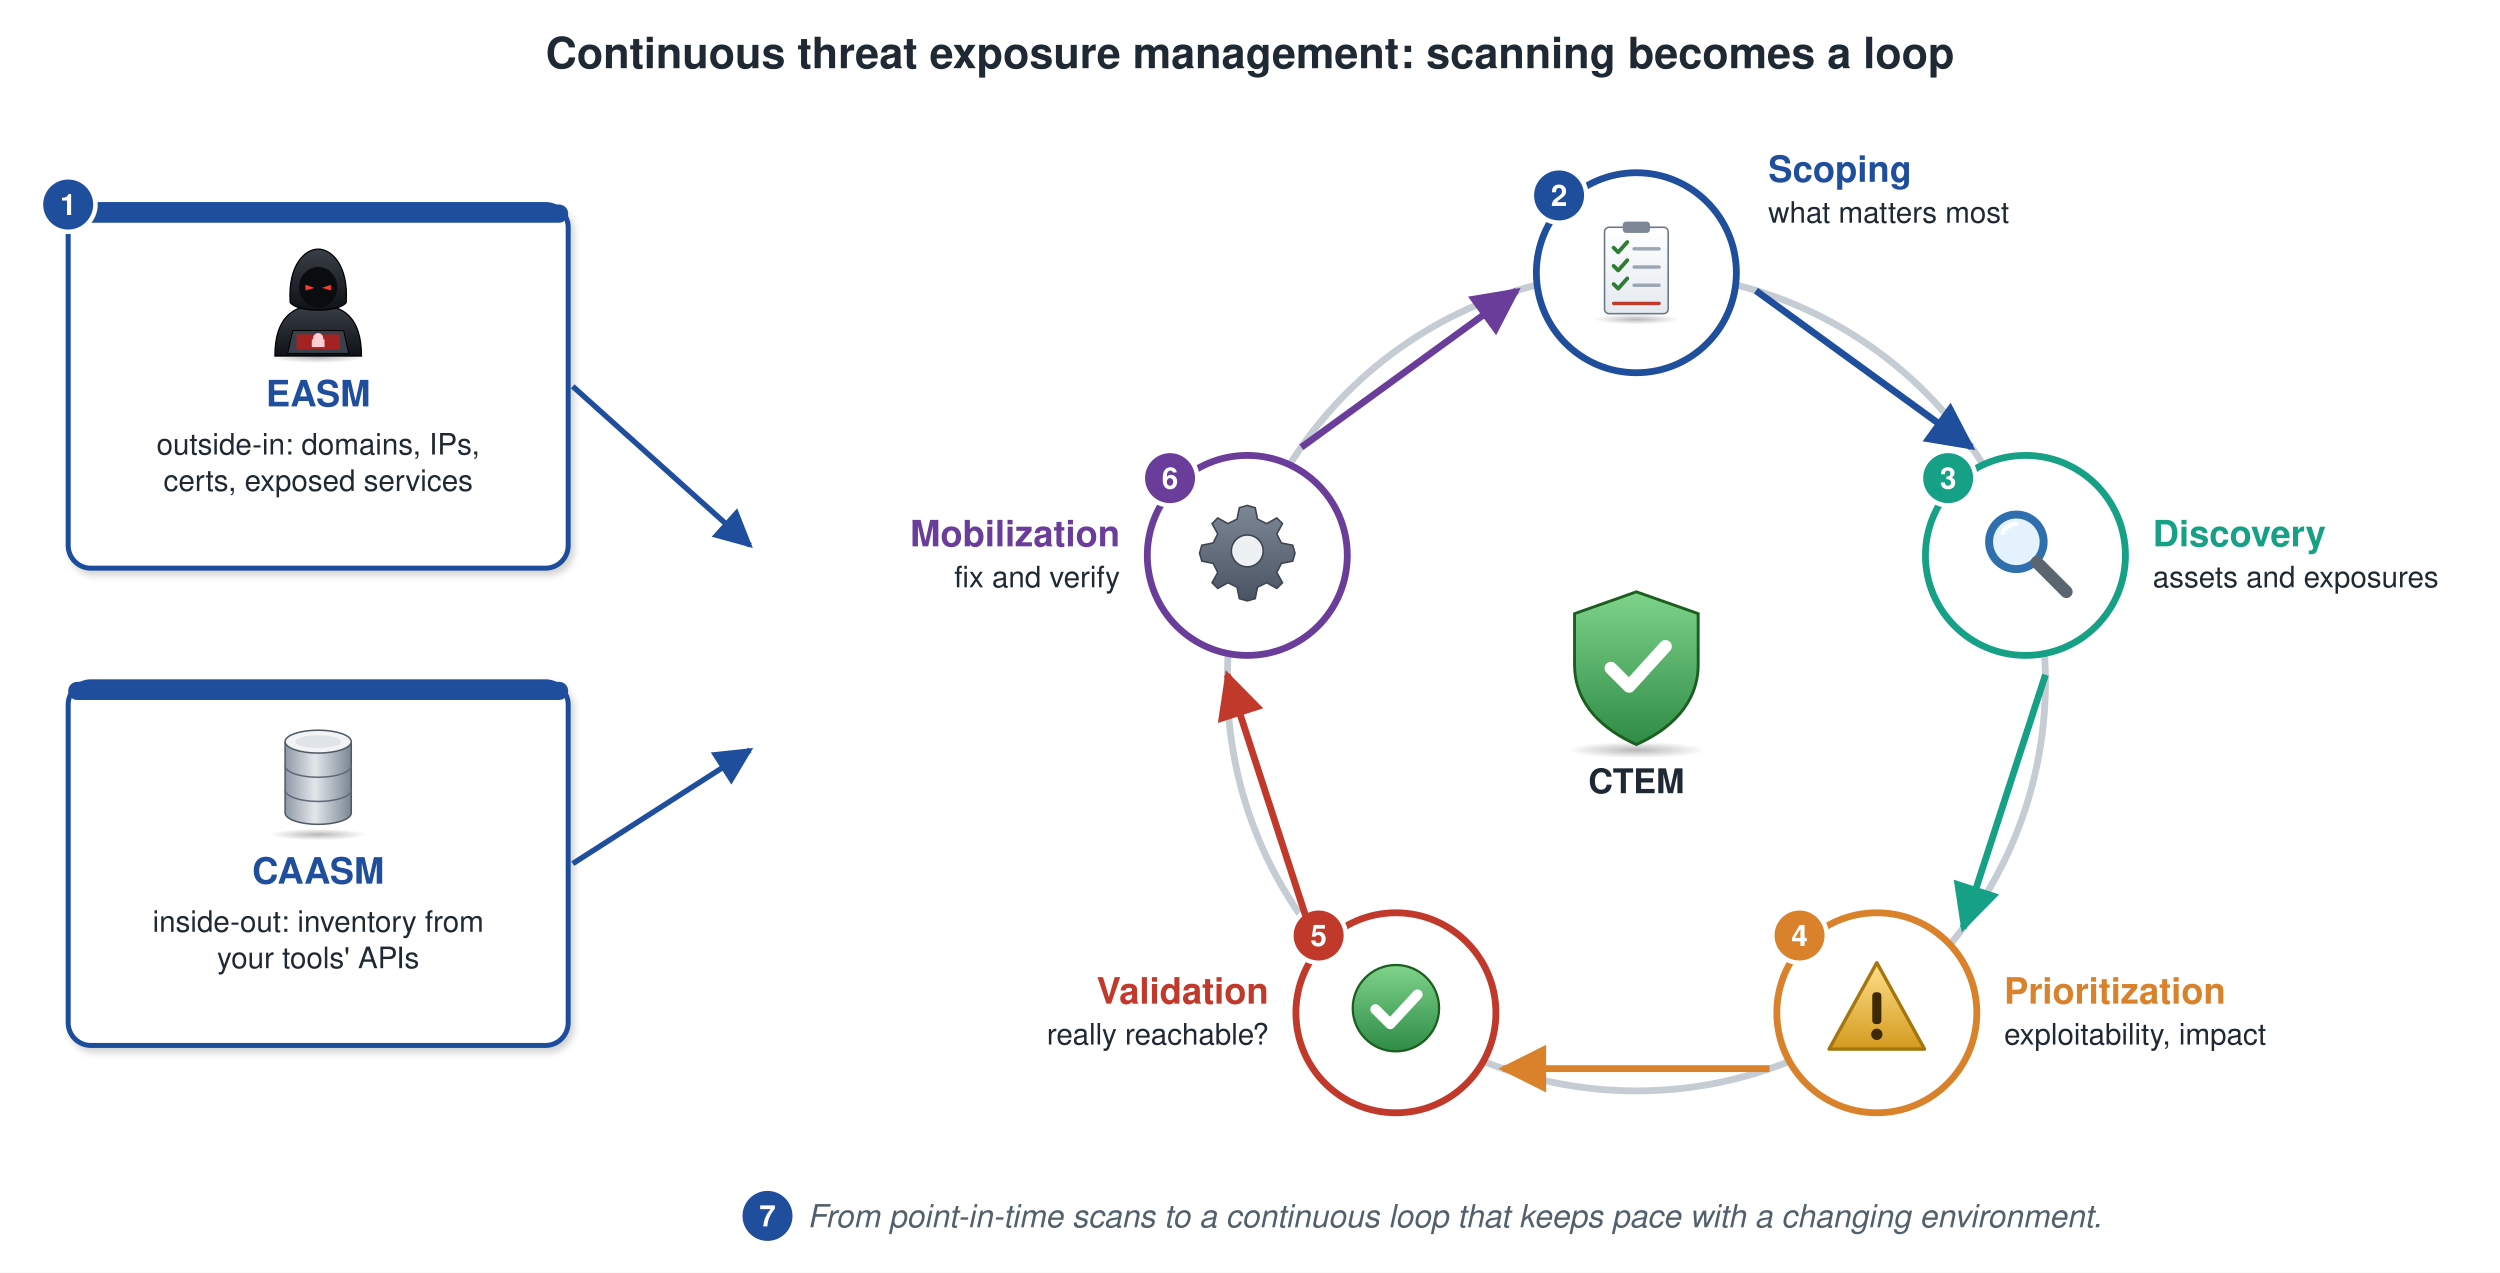
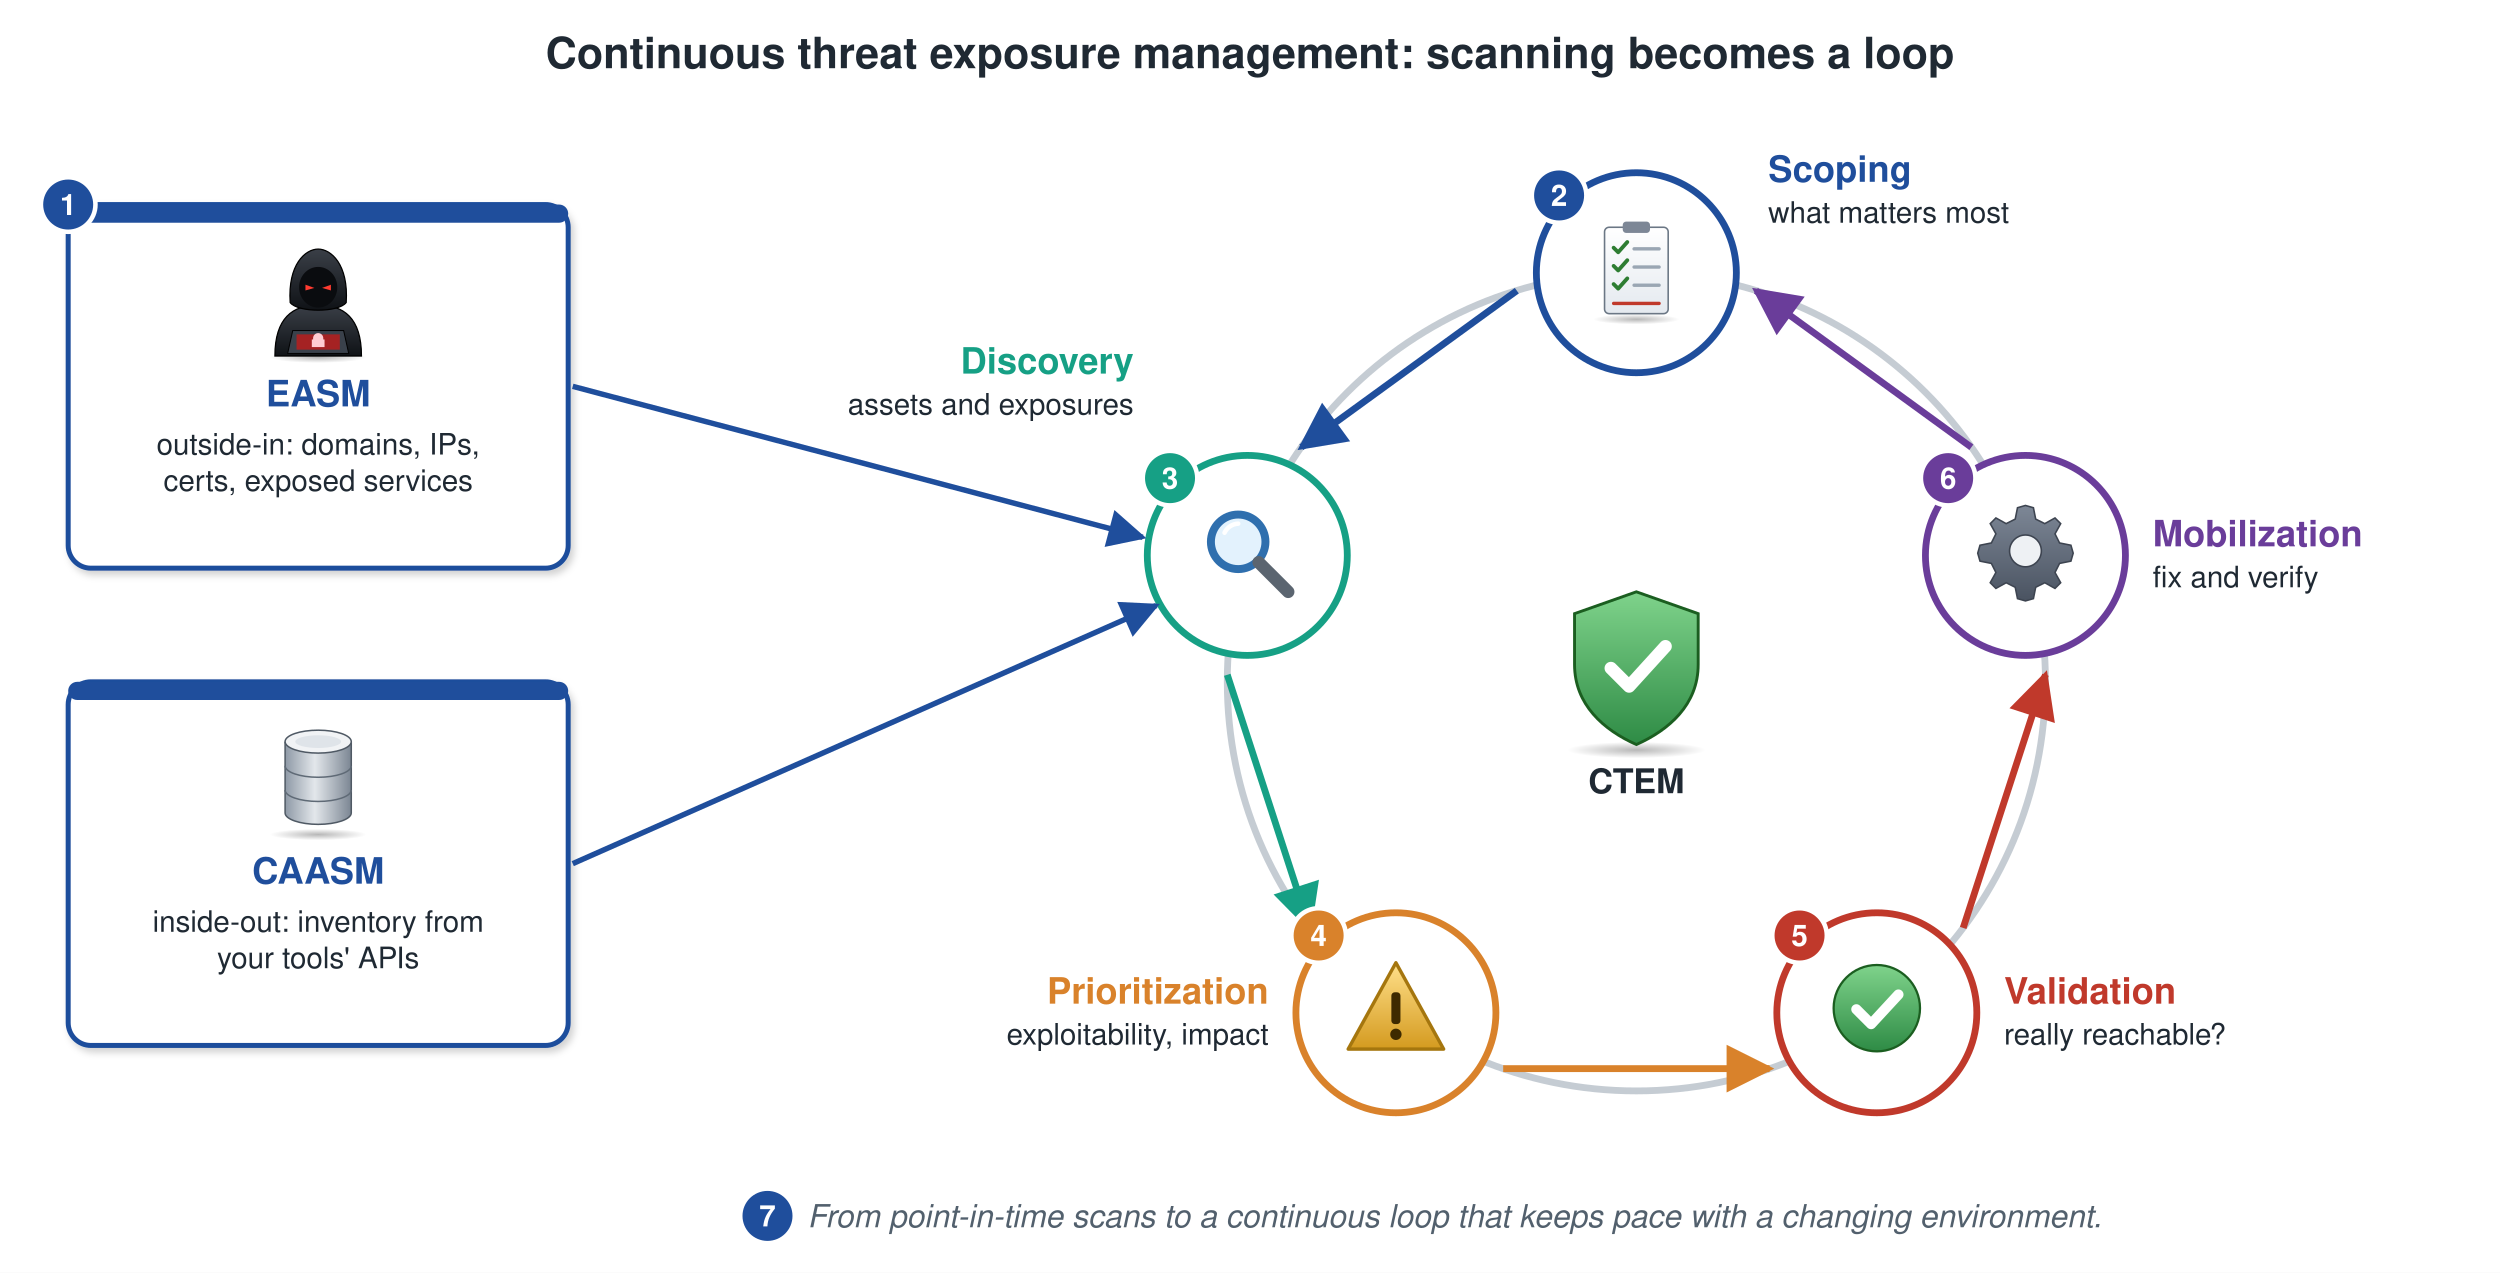
<svg xmlns="http://www.w3.org/2000/svg" viewBox="0 0 1100 560" width="1100" height="560" role="img" aria-labelledby="t d">
  <style>@media (prefers-reduced-motion: no-preference){.st{animation:fig-in .7s ease-out both}.s1{animation-delay:0.00s}.s2{animation-delay:0.90s}.s3{animation-delay:1.80s}.s4{animation-delay:2.70s}.s5{animation-delay:3.60s}.s6{animation-delay:4.50s}.s7{animation-delay:5.40s}}@keyframes fig-in{from{opacity:0}to{opacity:1}}</style>
  <defs>
    <linearGradient id="g-box" x1="0" y1="0" x2="0" y2="1">
      <stop offset="0" stop-color="#f3f8fe" />
      <stop offset="1" stop-color="#c9ddf4" />
    </linearGradient>
    <filter id="f-drop" x="-10%" y="-10%" width="130%" height="140%">
      <feDropShadow dx="1.5" dy="2" stdDeviation="1.6" flood-color="#000" flood-opacity=".18" />
    </filter>
    <marker id="a-16a085" viewBox="0 0 10 10" refX="9" refY="5" markerWidth="7" markerHeight="7" orient="auto-start-reverse">
      <path d="M0 0 L10 5 L0 10 Z" fill="#16a085" />
    </marker>
    <marker id="a-1f4e9c" viewBox="0 0 10 10" refX="9" refY="5" markerWidth="7" markerHeight="7" orient="auto-start-reverse">
      <path d="M0 0 L10 5 L0 10 Z" fill="#1f4e9c" />
    </marker>
    <marker id="a-6a3d9a" viewBox="0 0 10 10" refX="9" refY="5" markerWidth="7" markerHeight="7" orient="auto-start-reverse">
      <path d="M0 0 L10 5 L0 10 Z" fill="#6a3d9a" />
    </marker>
    <marker id="a-c0392b" viewBox="0 0 10 10" refX="9" refY="5" markerWidth="7" markerHeight="7" orient="auto-start-reverse">
      <path d="M0 0 L10 5 L0 10 Z" fill="#c0392b" />
    </marker>
    <marker id="a-d9822b" viewBox="0 0 10 10" refX="9" refY="5" markerWidth="7" markerHeight="7" orient="auto-start-reverse">
      <path d="M0 0 L10 5 L0 10 Z" fill="#d9822b" />
    </marker>
    <linearGradient id="g-steel" x1="0" y1="0" x2="1" y2="0">
      <stop offset="0" stop-color="#4a5361" />
      <stop offset=".5" stop-color="#2b313a" />
      <stop offset="1" stop-color="#1c2027" />
    </linearGradient>
    <linearGradient id="g-steel-top" x1="0" y1="0" x2="0" y2="1">
      <stop offset="0" stop-color="#7d8796" />
      <stop offset="1" stop-color="#4a5361" />
    </linearGradient>
    <linearGradient id="g-silver" x1="0" y1="0" x2="0" y2="1">
      <stop offset="0" stop-color="#f4f6f8" />
      <stop offset="1" stop-color="#b9c0c9" />
    </linearGradient>
    <linearGradient id="g-silver-side" x1="0" y1="0" x2="1" y2="0">
      <stop offset="0" stop-color="#d8dde3" />
      <stop offset="1" stop-color="#9aa3ae" />
    </linearGradient>
    <linearGradient id="g-screen" x1="0" y1="0" x2="1" y2="1">
      <stop offset="0" stop-color="#5fc3ff" />
      <stop offset=".55" stop-color="#1e88e5" />
      <stop offset="1" stop-color="#0b4f9c" />
    </linearGradient>
    <linearGradient id="g-router" x1="0" y1="0" x2="0" y2="1">
      <stop offset="0" stop-color="#6fb6e8" />
      <stop offset="1" stop-color="#1f5f99" />
    </linearGradient>
    <linearGradient id="g-router-top" x1="0" y1="0" x2="0" y2="1">
      <stop offset="0" stop-color="#e9f4fc" />
      <stop offset="1" stop-color="#a9cdea" />
    </linearGradient>
    <linearGradient id="g-db" x1="0" y1="0" x2="1" y2="0">
      <stop offset="0" stop-color="#8e99a6" />
      <stop offset=".45" stop-color="#e3e7eb" />
      <stop offset="1" stop-color="#7b8693" />
    </linearGradient>
    <linearGradient id="g-brick" x1="0" y1="0" x2="0" y2="1">
      <stop offset="0" stop-color="#e2774f" />
      <stop offset="1" stop-color="#b2472a" />
    </linearGradient>
    <linearGradient id="g-cloud" x1="0" y1="0" x2="0" y2="1">
      <stop offset="0" stop-color="#ffffff" />
      <stop offset="1" stop-color="#b8dcf5" />
    </linearGradient>
    <linearGradient id="g-skin" x1="0" y1="0" x2="0" y2="1">
      <stop offset="0" stop-color="#f7d7bf" />
      <stop offset="1" stop-color="#e2b394" />
    </linearGradient>
    <linearGradient id="g-suit" x1="0" y1="0" x2="0" y2="1">
      <stop offset="0" stop-color="#4b5563" />
      <stop offset="1" stop-color="#1f2733" />
    </linearGradient>
    <linearGradient id="g-suit2" x1="0" y1="0" x2="0" y2="1">
      <stop offset="0" stop-color="#7b5ea7" />
      <stop offset="1" stop-color="#46336b" />
    </linearGradient>
    <linearGradient id="g-hood" x1="0" y1="0" x2="0" y2="1">
      <stop offset="0" stop-color="#3a3f47" />
      <stop offset="1" stop-color="#0f1216" />
    </linearGradient>
    <linearGradient id="g-robot" x1="0" y1="0" x2="0" y2="1">
      <stop offset="0" stop-color="#e8eef5" />
      <stop offset="1" stop-color="#9fb0c3" />
    </linearGradient>
    <linearGradient id="g-gold" x1="0" y1="0" x2="0" y2="1">
      <stop offset="0" stop-color="#ffe08a" />
      <stop offset="1" stop-color="#d49a1f" />
    </linearGradient>
    <linearGradient id="g-paper" x1="0" y1="0" x2="0" y2="1">
      <stop offset="0" stop-color="#ffffff" />
      <stop offset="1" stop-color="#e4e9ef" />
    </linearGradient>
    <linearGradient id="g-green" x1="0" y1="0" x2="0" y2="1">
      <stop offset="0" stop-color="#7fd38b" />
      <stop offset="1" stop-color="#2e8b45" />
    </linearGradient>
    <linearGradient id="g-red" x1="0" y1="0" x2="0" y2="1">
      <stop offset="0" stop-color="#ff8a80" />
      <stop offset="1" stop-color="#c62828" />
    </linearGradient>
    <radialGradient id="g-shadow">
      <stop offset="0" stop-color="#000" stop-opacity=".28" />
      <stop offset="1" stop-color="#000" stop-opacity="0" />
    </radialGradient>
    <linearGradient id="g-suit3" x1="0" y1="0" x2="0" y2="1">
      <stop offset="0" stop-color="#2e86c1" />
      <stop offset="1" stop-color="#1b4f72" />
    </linearGradient>
    <symbol id="i-shield" viewBox="0 0 100 100">
      <ellipse cx="50" cy="95" rx="38" ry="4.5" fill="url(#g-shadow)" />
      <path d="M50 8 L84 20 V48 C84 70 68 84 50 92 C32 84 16 70 16 48 V20 Z" fill="url(#g-green)" stroke="#1b5e20" stroke-width="1.6" />
      <path d="M36 50 L46 60 L66 38" fill="none" stroke="#fff" stroke-width="7" stroke-linecap="round" stroke-linejoin="round" />
    </symbol>
    <symbol id="i-checklist" viewBox="0 0 100 100">
      <ellipse cx="50" cy="95" rx="38" ry="4.5" fill="url(#g-shadow)" />
      <rect x="22" y="14" width="56" height="76" rx="4" fill="url(#g-paper)" stroke="#6b7785" stroke-width="1.4" />
      <rect x="38" y="9" width="24" height="10" rx="3" fill="#7d8796" />
      <path d="M30 32 l4 4 8 -9" fill="none" stroke="#2e7d32" stroke-width="3.4" stroke-linecap="round" stroke-linejoin="round" />
      <line x1="48" y1="33" x2="70" y2="33" stroke="#9aa6b3" stroke-width="3" stroke-linecap="round" />
      <path d="M30 48 l4 4 8 -9" fill="none" stroke="#2e7d32" stroke-width="3.4" stroke-linecap="round" stroke-linejoin="round" />
      <line x1="48" y1="49" x2="70" y2="49" stroke="#9aa6b3" stroke-width="3" stroke-linecap="round" />
      <path d="M30 64 l4 4 8 -9" fill="none" stroke="#2e7d32" stroke-width="3.4" stroke-linecap="round" stroke-linejoin="round" />
      <line x1="48" y1="65" x2="70" y2="65" stroke="#9aa6b3" stroke-width="3" stroke-linecap="round" />
      <line x1="30" y1="81" x2="70" y2="81" stroke="#c0392b" stroke-width="3" stroke-linecap="round" />
    </symbol>
    <symbol id="i-search" viewBox="0 0 100 100">
      <circle cx="42" cy="42" r="24" fill="#e3f2fd" stroke="#2f6fae" stroke-width="7" />
      <line x1="60" y1="60" x2="86" y2="86" stroke="#5b6570" stroke-width="11" stroke-linecap="round" />
      <path d="M30 34 a14 14 0 0 1 12 -8" fill="none" stroke="#fff" stroke-width="4" stroke-linecap="round" />
    </symbol>
    <symbol id="i-warning" viewBox="0 0 100 100">
      <path d="M50 10 L92 86 H8 Z" fill="url(#g-gold)" stroke="#a5760e" stroke-width="3" stroke-linejoin="round" />
      <rect x="46" y="36" width="8" height="28" rx="3" fill="#3e2a00" />
      <circle cx="50" cy="73" r="5" fill="#3e2a00" />
    </symbol>
    <symbol id="i-check" viewBox="0 0 100 100">
      <circle cx="50" cy="50" r="38" fill="url(#g-green)" stroke="#1b5e20" stroke-width="2" />
      <path d="M32 51 L45 64 L69 38" fill="none" stroke="#fff" stroke-width="9" stroke-linecap="round" stroke-linejoin="round" />
    </symbol>
    <symbol id="i-gear" viewBox="0 0 100 100">
      <path d="M50 10 l7 2 2 10 8 4 9 -5 5 5 -5 9 4 8 10 2 2 7 -2 7 -10 2 -4 8 5 9 -5 5 -9 -5 -8 4 -2 10 -7 2 -7 -2 -2 -10 -8 -4 -9 5 -5 -5 5 -9 -4 -8 -10 -2 -2 -7 2 -7 10 -2 4 -8 -5 -9 5 -5 9 5 8 -4 2 -10 Z" fill="url(#g-steel-top)" stroke="#3d4450" stroke-width="1.4" />
      <circle cx="50" cy="50" r="14" fill="#eef1f4" stroke="#3d4450" stroke-width="1.4" />
    </symbol>
    <symbol id="i-attacker" viewBox="0 0 100 100">
      <ellipse cx="50" cy="95" rx="38" ry="4.5" fill="url(#g-shadow)" />
      <path d="M16 94 C16 64 30 54 50 54 C70 54 84 64 84 94 Z" fill="url(#g-hood)" stroke="#000" stroke-width="1" />
      <path d="M28 52 C26 22 40 10 50 10 C60 10 74 22 72 52 C66 60 34 60 28 52 Z" fill="url(#g-hood)" stroke="#000" stroke-width="1" />
      <ellipse cx="50" cy="40" rx="15" ry="16" fill="#0a0c0f" />
      <path d="M40 38 l7 2.5 -7 2 Z M60 38 l-7 2.5 7 2 Z" fill="#ff3b30" />
      <path d="M30 74 L70 74 L74 92 L26 92 Z" fill="#3a414b" stroke="#000" stroke-width=".8" />
      <rect x="33" y="77" width="34" height="12" fill="#b71c1c" opacity=".85" />
      <path d="M46 80 a4 4 0 0 1 8 0 v1 h-8 Z M45 81 h10 v6 h-10 Z" fill="#ffcdd2" />
    </symbol>
    <symbol id="i-database" viewBox="0 0 100 100">
      <ellipse cx="50" cy="95" rx="38" ry="4.5" fill="url(#g-shadow)" />
      <path d="M24 22 v56 a26 9 0 0 0 52 0 v-56" fill="url(#g-db)" stroke="#4f5964" stroke-width="1.2" />
      <path d="M24 41 a26 9 0 0 0 52 0 M24 60 a26 9 0 0 0 52 0" fill="none" stroke="#5f6a76" stroke-width="1.2" />
      <ellipse cx="50" cy="22" rx="26" ry="9" fill="#f1f3f5" stroke="#4f5964" stroke-width="1.2" />
      <ellipse cx="50" cy="22" rx="18" ry="5" fill="#dfe4e9" />
    </symbol>
  </defs>
  <rect width="1100" height="560" fill="#ffffff" />
  <text x="550.0" y="30.0" font-family="Helvetica, Arial, sans-serif" font-size="19" fill="#1f2933" font-weight="bold" text-anchor="middle">Continuous threat exposure management: scanning becomes a loop</text>
  <circle cx="720" cy="300" r="180" fill="none" fill-opacity="1" stroke="#c5ccd3" stroke-width="3" />
  <use href="#i-shield" x="680.0" y="254.0" width="80" height="80" />
  <text x="720.0" y="349.0" font-family="Helvetica, Arial, sans-serif" font-size="15" fill="#1f2933" font-weight="bold" text-anchor="middle">CTEM</text>
  <g class="st s2">
    <circle cx="720.0" cy="120.0" r="44" fill="#ffffff" fill-opacity="1" stroke="#1f4e9c" stroke-width="3" />
  </g>
  <g class="st s2">
    <use href="#i-checklist" x="695.0" y="93.0" width="50" height="50" />
  </g>
  <g class="st s2">
    <circle cx="686.0" cy="86.0" r="12" fill="#1f4e9c" stroke="#fff" stroke-width="2" />
    <text x="686.0" y="90.6" font-family="Helvetica, Arial, sans-serif" font-size="13" fill="#fff" font-weight="bold" text-anchor="middle">2</text>
  </g>
  <g class="st s2">
    <text x="778.0" y="80.0" font-family="Helvetica, Arial, sans-serif" font-size="16" fill="#1f4e9c" font-weight="bold" text-anchor="start">Scoping</text>
  </g>
  <g class="st s2">
    <text x="778.0" y="98.0" font-family="Helvetica, Arial, sans-serif" font-size="13" fill="#1f2933" font-weight="normal" text-anchor="start">what matters most</text>
  </g>
  <g class="st s3">
-     <path d="M772.6 127.9 L867.4 196.8" fill="none" stroke="#1f4e9c" stroke-width="3" marker-end="url(#a-1f4e9c)" stroke-linejoin="round" />
-   </g>
-   <g class="st s3">
-     <circle cx="891.19" cy="244.377" r="44" fill="#ffffff" fill-opacity="1" stroke="#16a085" stroke-width="3" />
-   </g>
-   <g class="st s3">
-     <use href="#i-search" x="866.2" y="217.4" width="50" height="50" />
-   </g>
-   <g class="st s3">
-     <circle cx="857.19" cy="210.377" r="12" fill="#16a085" stroke="#fff" stroke-width="2" />
-     <text x="857.2" y="215.0" font-family="Helvetica, Arial, sans-serif" font-size="13" fill="#fff" font-weight="bold" text-anchor="middle">3</text>
-   </g>
-   <g class="st s3">
-     <text x="947.2" y="240.4" font-family="Helvetica, Arial, sans-serif" font-size="16" fill="#16a085" font-weight="bold" text-anchor="start">Discovery</text>
-   </g>
-   <g class="st s3">
-     <text x="947.2" y="258.4" font-family="Helvetica, Arial, sans-serif" font-size="13" fill="#1f2933" font-weight="normal" text-anchor="start">assets and exposures</text>
-   </g>
-   <g class="st s4">
-     <path d="M900.0 296.9 L863.8 408.3" fill="none" stroke="#16a085" stroke-width="3" marker-end="url(#a-16a085)" stroke-linejoin="round" />
-   </g>
-   <g class="st s4">
-     <circle cx="825.801" cy="445.623" r="44" fill="#ffffff" fill-opacity="1" stroke="#d9822b" stroke-width="3" />
-   </g>
-   <g class="st s4">
-     <use href="#i-warning" x="800.8" y="418.6" width="50" height="50" />
-   </g>
-   <g class="st s4">
-     <circle cx="791.801" cy="411.623" r="12" fill="#d9822b" stroke="#fff" stroke-width="2" />
-     <text x="791.8" y="416.2" font-family="Helvetica, Arial, sans-serif" font-size="13" fill="#fff" font-weight="bold" text-anchor="middle">4</text>
-   </g>
-   <g class="st s4">
-     <text x="881.8" y="441.6" font-family="Helvetica, Arial, sans-serif" font-size="16" fill="#d9822b" font-weight="bold" text-anchor="start">Prioritization</text>
-   </g>
-   <g class="st s4">
-     <text x="881.8" y="459.6" font-family="Helvetica, Arial, sans-serif" font-size="13" fill="#1f2933" font-weight="normal" text-anchor="start">exploitability, impact</text>
-   </g>
-   <g class="st s5">
-     <path d="M778.6 470.2 L661.4 470.2" fill="none" stroke="#d9822b" stroke-width="3" marker-end="url(#a-d9822b)" stroke-linejoin="round" />
-   </g>
-   <g class="st s5">
-     <circle cx="614.199" cy="445.623" r="44" fill="#ffffff" fill-opacity="1" stroke="#c0392b" stroke-width="3" />
-   </g>
-   <g class="st s5">
-     <use href="#i-check" x="589.2" y="418.6" width="50" height="50" />
-   </g>
-   <g class="st s5">
-     <circle cx="580.199" cy="411.623" r="12" fill="#c0392b" stroke="#fff" stroke-width="2" />
-     <text x="580.2" y="416.2" font-family="Helvetica, Arial, sans-serif" font-size="13" fill="#fff" font-weight="bold" text-anchor="middle">5</text>
-   </g>
-   <g class="st s5">
-     <text x="558.2" y="441.6" font-family="Helvetica, Arial, sans-serif" font-size="16" fill="#c0392b" font-weight="bold" text-anchor="end">Validation</text>
-   </g>
-   <g class="st s5">
-     <text x="558.2" y="459.6" font-family="Helvetica, Arial, sans-serif" font-size="13" fill="#1f2933" font-weight="normal" text-anchor="end">really reachable?</text>
-   </g>
-   <g class="st s6">
-     <path d="M576.2 408.3 L540.0 296.9" fill="none" stroke="#c0392b" stroke-width="3" marker-end="url(#a-c0392b)" stroke-linejoin="round" />
-   </g>
-   <g class="st s6">
-     <circle cx="548.81" cy="244.377" r="44" fill="#ffffff" fill-opacity="1" stroke="#6a3d9a" stroke-width="3" />
-   </g>
-   <g class="st s6">
-     <use href="#i-gear" x="523.8" y="217.4" width="50" height="50" />
-   </g>
-   <g class="st s6">
-     <circle cx="514.81" cy="210.377" r="12" fill="#6a3d9a" stroke="#fff" stroke-width="2" />
-     <text x="514.8" y="215.0" font-family="Helvetica, Arial, sans-serif" font-size="13" fill="#fff" font-weight="bold" text-anchor="middle">6</text>
-   </g>
-   <g class="st s6">
-     <text x="492.8" y="240.4" font-family="Helvetica, Arial, sans-serif" font-size="16" fill="#6a3d9a" font-weight="bold" text-anchor="end">Mobilization</text>
-   </g>
-   <g class="st s6">
-     <text x="492.8" y="258.4" font-family="Helvetica, Arial, sans-serif" font-size="13" fill="#1f2933" font-weight="normal" text-anchor="end">fix and verify</text>
+     <path d="M667.4 127.9 L572.6 196.8" fill="none" stroke="#1f4e9c" stroke-width="3" marker-end="url(#a-1f4e9c)" stroke-linejoin="round" />
+   </g>
+   <g class="st s3">
+     <circle cx="548.81" cy="244.377" r="44" fill="#ffffff" fill-opacity="1" stroke="#16a085" stroke-width="3" />
+   </g>
+   <g class="st s3">
+     <use href="#i-search" x="523.8" y="217.4" width="50" height="50" />
+   </g>
+   <g class="st s3">
+     <circle cx="514.81" cy="210.377" r="12" fill="#16a085" stroke="#fff" stroke-width="2" />
+     <text x="514.8" y="215.0" font-family="Helvetica, Arial, sans-serif" font-size="13" fill="#fff" font-weight="bold" text-anchor="middle">3</text>
+   </g>
+   <g class="st s3">
+     <text x="498.8" y="164.4" font-family="Helvetica, Arial, sans-serif" font-size="16" fill="#16a085" font-weight="bold" text-anchor="end">Discovery</text>
+   </g>
+   <g class="st s3">
+     <text x="498.8" y="182.4" font-family="Helvetica, Arial, sans-serif" font-size="13" fill="#1f2933" font-weight="normal" text-anchor="end">assets and exposures</text>
+   </g>
+   <g class="st s4">
+     <path d="M540.0 296.9 L576.2 408.3" fill="none" stroke="#16a085" stroke-width="3" marker-end="url(#a-16a085)" stroke-linejoin="round" />
+   </g>
+   <g class="st s4">
+     <circle cx="614.199" cy="445.623" r="44" fill="#ffffff" fill-opacity="1" stroke="#d9822b" stroke-width="3" />
+   </g>
+   <g class="st s4">
+     <use href="#i-warning" x="589.2" y="418.6" width="50" height="50" />
+   </g>
+   <g class="st s4">
+     <circle cx="580.199" cy="411.623" r="12" fill="#d9822b" stroke="#fff" stroke-width="2" />
+     <text x="580.2" y="416.2" font-family="Helvetica, Arial, sans-serif" font-size="13" fill="#fff" font-weight="bold" text-anchor="middle">4</text>
+   </g>
+   <g class="st s4">
+     <text x="558.2" y="441.6" font-family="Helvetica, Arial, sans-serif" font-size="16" fill="#d9822b" font-weight="bold" text-anchor="end">Prioritization</text>
+   </g>
+   <g class="st s4">
+     <text x="558.2" y="459.6" font-family="Helvetica, Arial, sans-serif" font-size="13" fill="#1f2933" font-weight="normal" text-anchor="end">exploitability, impact</text>
+   </g>
+   <g class="st s5">
+     <path d="M661.4 470.2 L778.6 470.2" fill="none" stroke="#d9822b" stroke-width="3" marker-end="url(#a-d9822b)" stroke-linejoin="round" />
+   </g>
+   <g class="st s5">
+     <circle cx="825.801" cy="445.623" r="44" fill="#ffffff" fill-opacity="1" stroke="#c0392b" stroke-width="3" />
+   </g>
+   <g class="st s5">
+     <use href="#i-check" x="800.8" y="418.6" width="50" height="50" />
+   </g>
+   <g class="st s5">
+     <circle cx="791.801" cy="411.623" r="12" fill="#c0392b" stroke="#fff" stroke-width="2" />
+     <text x="791.8" y="416.2" font-family="Helvetica, Arial, sans-serif" font-size="13" fill="#fff" font-weight="bold" text-anchor="middle">5</text>
+   </g>
+   <g class="st s5">
+     <text x="881.8" y="441.6" font-family="Helvetica, Arial, sans-serif" font-size="16" fill="#c0392b" font-weight="bold" text-anchor="start">Validation</text>
+   </g>
+   <g class="st s5">
+     <text x="881.8" y="459.6" font-family="Helvetica, Arial, sans-serif" font-size="13" fill="#1f2933" font-weight="normal" text-anchor="start">really reachable?</text>
+   </g>
+   <g class="st s6">
+     <path d="M863.8 408.3 L900.0 296.9" fill="none" stroke="#c0392b" stroke-width="3" marker-end="url(#a-c0392b)" stroke-linejoin="round" />
+   </g>
+   <g class="st s6">
+     <circle cx="891.19" cy="244.377" r="44" fill="#ffffff" fill-opacity="1" stroke="#6a3d9a" stroke-width="3" />
+   </g>
+   <g class="st s6">
+     <use href="#i-gear" x="866.2" y="217.4" width="50" height="50" />
+   </g>
+   <g class="st s6">
+     <circle cx="857.19" cy="210.377" r="12" fill="#6a3d9a" stroke="#fff" stroke-width="2" />
+     <text x="857.2" y="215.0" font-family="Helvetica, Arial, sans-serif" font-size="13" fill="#fff" font-weight="bold" text-anchor="middle">6</text>
+   </g>
+   <g class="st s6">
+     <text x="947.2" y="240.4" font-family="Helvetica, Arial, sans-serif" font-size="16" fill="#6a3d9a" font-weight="bold" text-anchor="start">Mobilization</text>
+   </g>
+   <g class="st s6">
+     <text x="947.2" y="258.4" font-family="Helvetica, Arial, sans-serif" font-size="13" fill="#1f2933" font-weight="normal" text-anchor="start">fix and verify</text>
  </g>
  <g class="st s7">
-     <path d="M572.6 196.8 L667.4 127.9" fill="none" stroke="#6a3d9a" stroke-width="3" marker-end="url(#a-6a3d9a)" stroke-linejoin="round" />
+     <path d="M867.4 196.8 L772.6 127.9" fill="none" stroke="#6a3d9a" stroke-width="3" marker-end="url(#a-6a3d9a)" stroke-linejoin="round" />
  </g>
  <g class="st s1">
    <rect x="30" y="90" width="220" height="160" rx="10" fill="#ffffff" stroke="#1f4e9c" stroke-width="2.2" filter="url(#f-drop)" />
    <rect x="30" y="90" width="220" height="8" rx="4" fill="#1f4e9c" />
    <use href="#i-attacker" x="112.0" y="104.0" width="56.0" height="56.0" />
    <text x="140.0" y="178.8" font-family="Helvetica, Arial, sans-serif" font-size="16" fill="#1f4e9c" font-weight="bold" text-anchor="middle">EASM</text>
    <text x="140.0" y="200.0" font-family="Helvetica, Arial, sans-serif" font-size="13" fill="#1f2933" font-weight="normal" text-anchor="middle">outside-in: domains, IPs,</text>
    <text x="140.0" y="216.0" font-family="Helvetica, Arial, sans-serif" font-size="13" fill="#1f2933" font-weight="normal" text-anchor="middle">certs, exposed services</text>
  </g>
  <g class="st s1">
    <rect x="30" y="300" width="220" height="160" rx="10" fill="#ffffff" stroke="#1f4e9c" stroke-width="2.2" filter="url(#f-drop)" />
    <rect x="30" y="300" width="220" height="8" rx="4" fill="#1f4e9c" />
    <use href="#i-database" x="112.0" y="314.0" width="56.0" height="56.0" />
    <text x="140.0" y="388.8" font-family="Helvetica, Arial, sans-serif" font-size="16" fill="#1f4e9c" font-weight="bold" text-anchor="middle">CAASM</text>
    <text x="140.0" y="410.0" font-family="Helvetica, Arial, sans-serif" font-size="13" fill="#1f2933" font-weight="normal" text-anchor="middle">inside-out: inventory from</text>
    <text x="140.0" y="426.0" font-family="Helvetica, Arial, sans-serif" font-size="13" fill="#1f2933" font-weight="normal" text-anchor="middle">your tools' APIs</text>
  </g>
  <g class="st s1">
-     <path d="M252.0 170.0 L330.0 240.0" fill="none" stroke="#1f4e9c" stroke-width="2.4" marker-end="url(#a-1f4e9c)" stroke-linejoin="round" />
-   </g>
-   <g class="st s1">
-     <path d="M252.0 380.0 L330.0 330.0" fill="none" stroke="#1f4e9c" stroke-width="2.4" marker-end="url(#a-1f4e9c)" stroke-linejoin="round" />
+     <path d="M252.0 170.0 L502.8 236.4" fill="none" stroke="#1f4e9c" stroke-width="2.4" marker-end="url(#a-1f4e9c)" stroke-linejoin="round" />
+   </g>
+   <g class="st s1">
+     <path d="M252.0 380.0 L508.8 266.4" fill="none" stroke="#1f4e9c" stroke-width="2.4" marker-end="url(#a-1f4e9c)" stroke-linejoin="round" />
  </g>
  <g class="st s1">
    <circle cx="30" cy="90" r="12" fill="#1f4e9c" stroke="#fff" stroke-width="2" />
    <text x="30.0" y="94.6" font-family="Helvetica, Arial, sans-serif" font-size="13" fill="#fff" font-weight="bold" text-anchor="middle">1</text>
  </g>
  <g class="st s7">
    <text x="640.0" y="540.0" font-family="Helvetica, Arial, sans-serif" font-size="14" fill="#52606d" font-weight="normal" text-anchor="middle" font-style="italic">From point-in-time scans to a continuous loop that keeps pace with a changing environment.</text>
  </g>
  <g class="st s7">
    <circle cx="337.7" cy="535.0" r="12" fill="#1f4e9c" stroke="#fff" stroke-width="2" />
    <text x="337.7" y="539.6" font-family="Helvetica, Arial, sans-serif" font-size="13" fill="#fff" font-weight="bold" text-anchor="middle">7</text>
  </g>
</svg>
